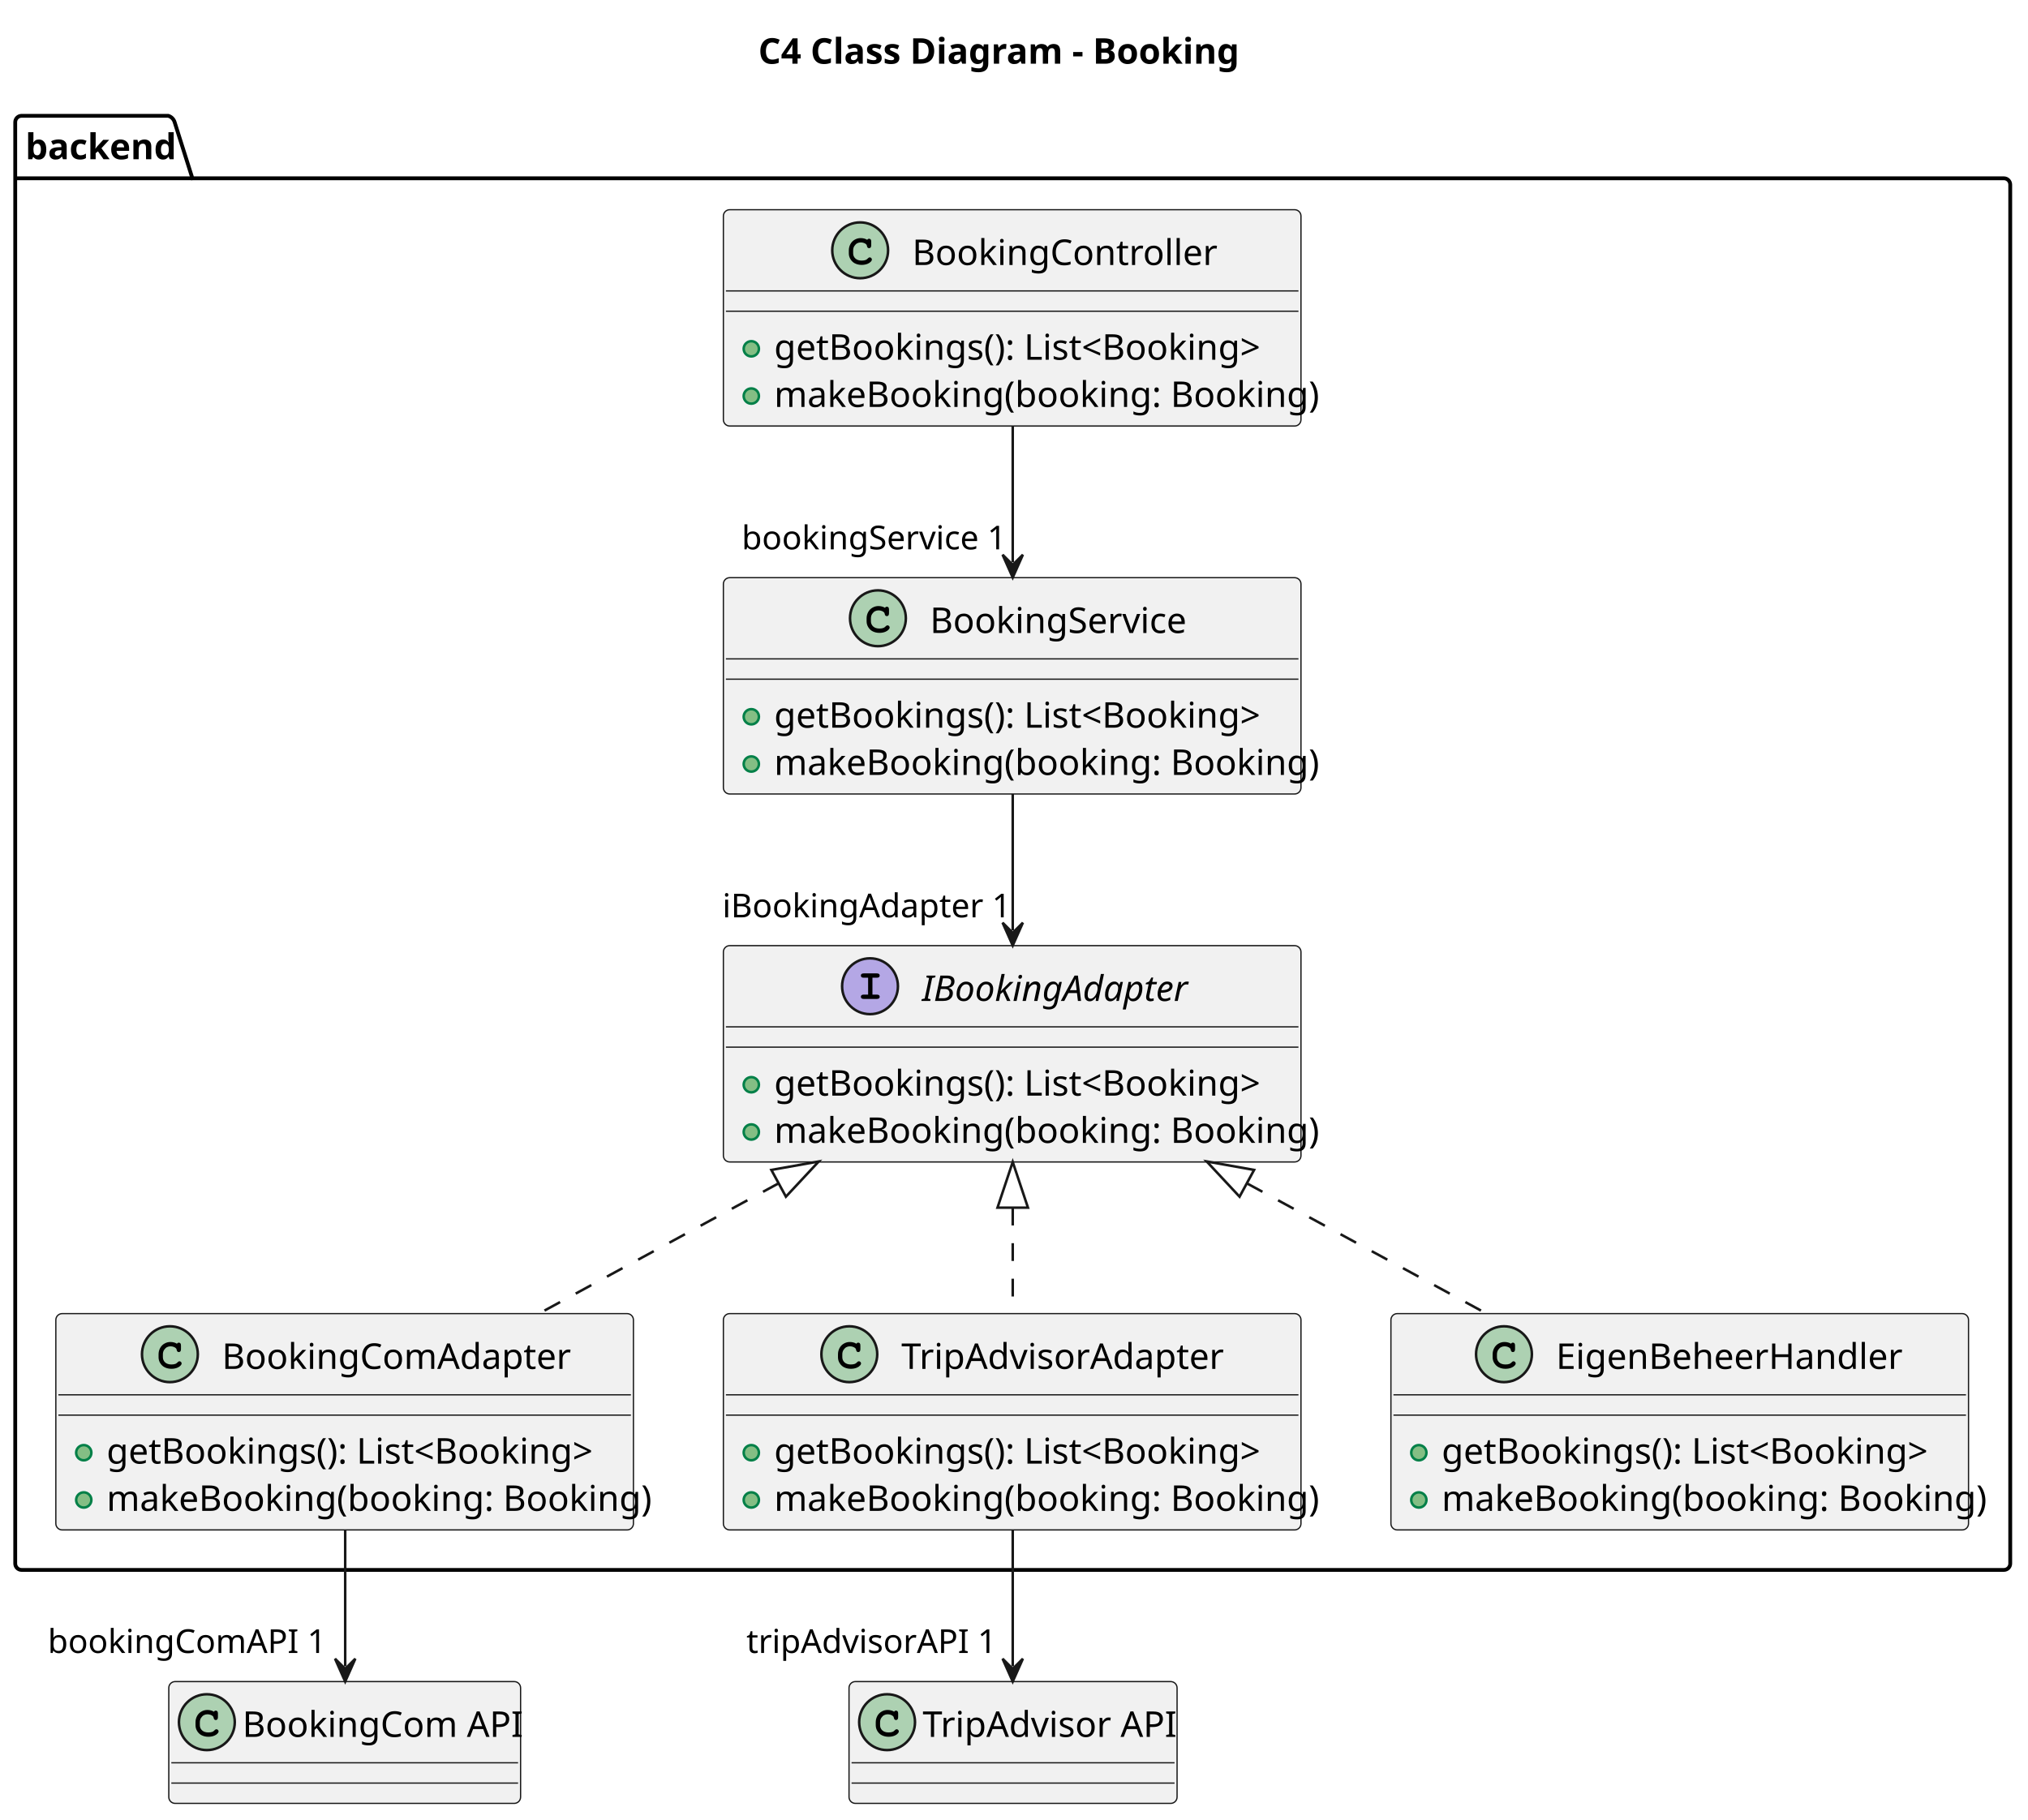
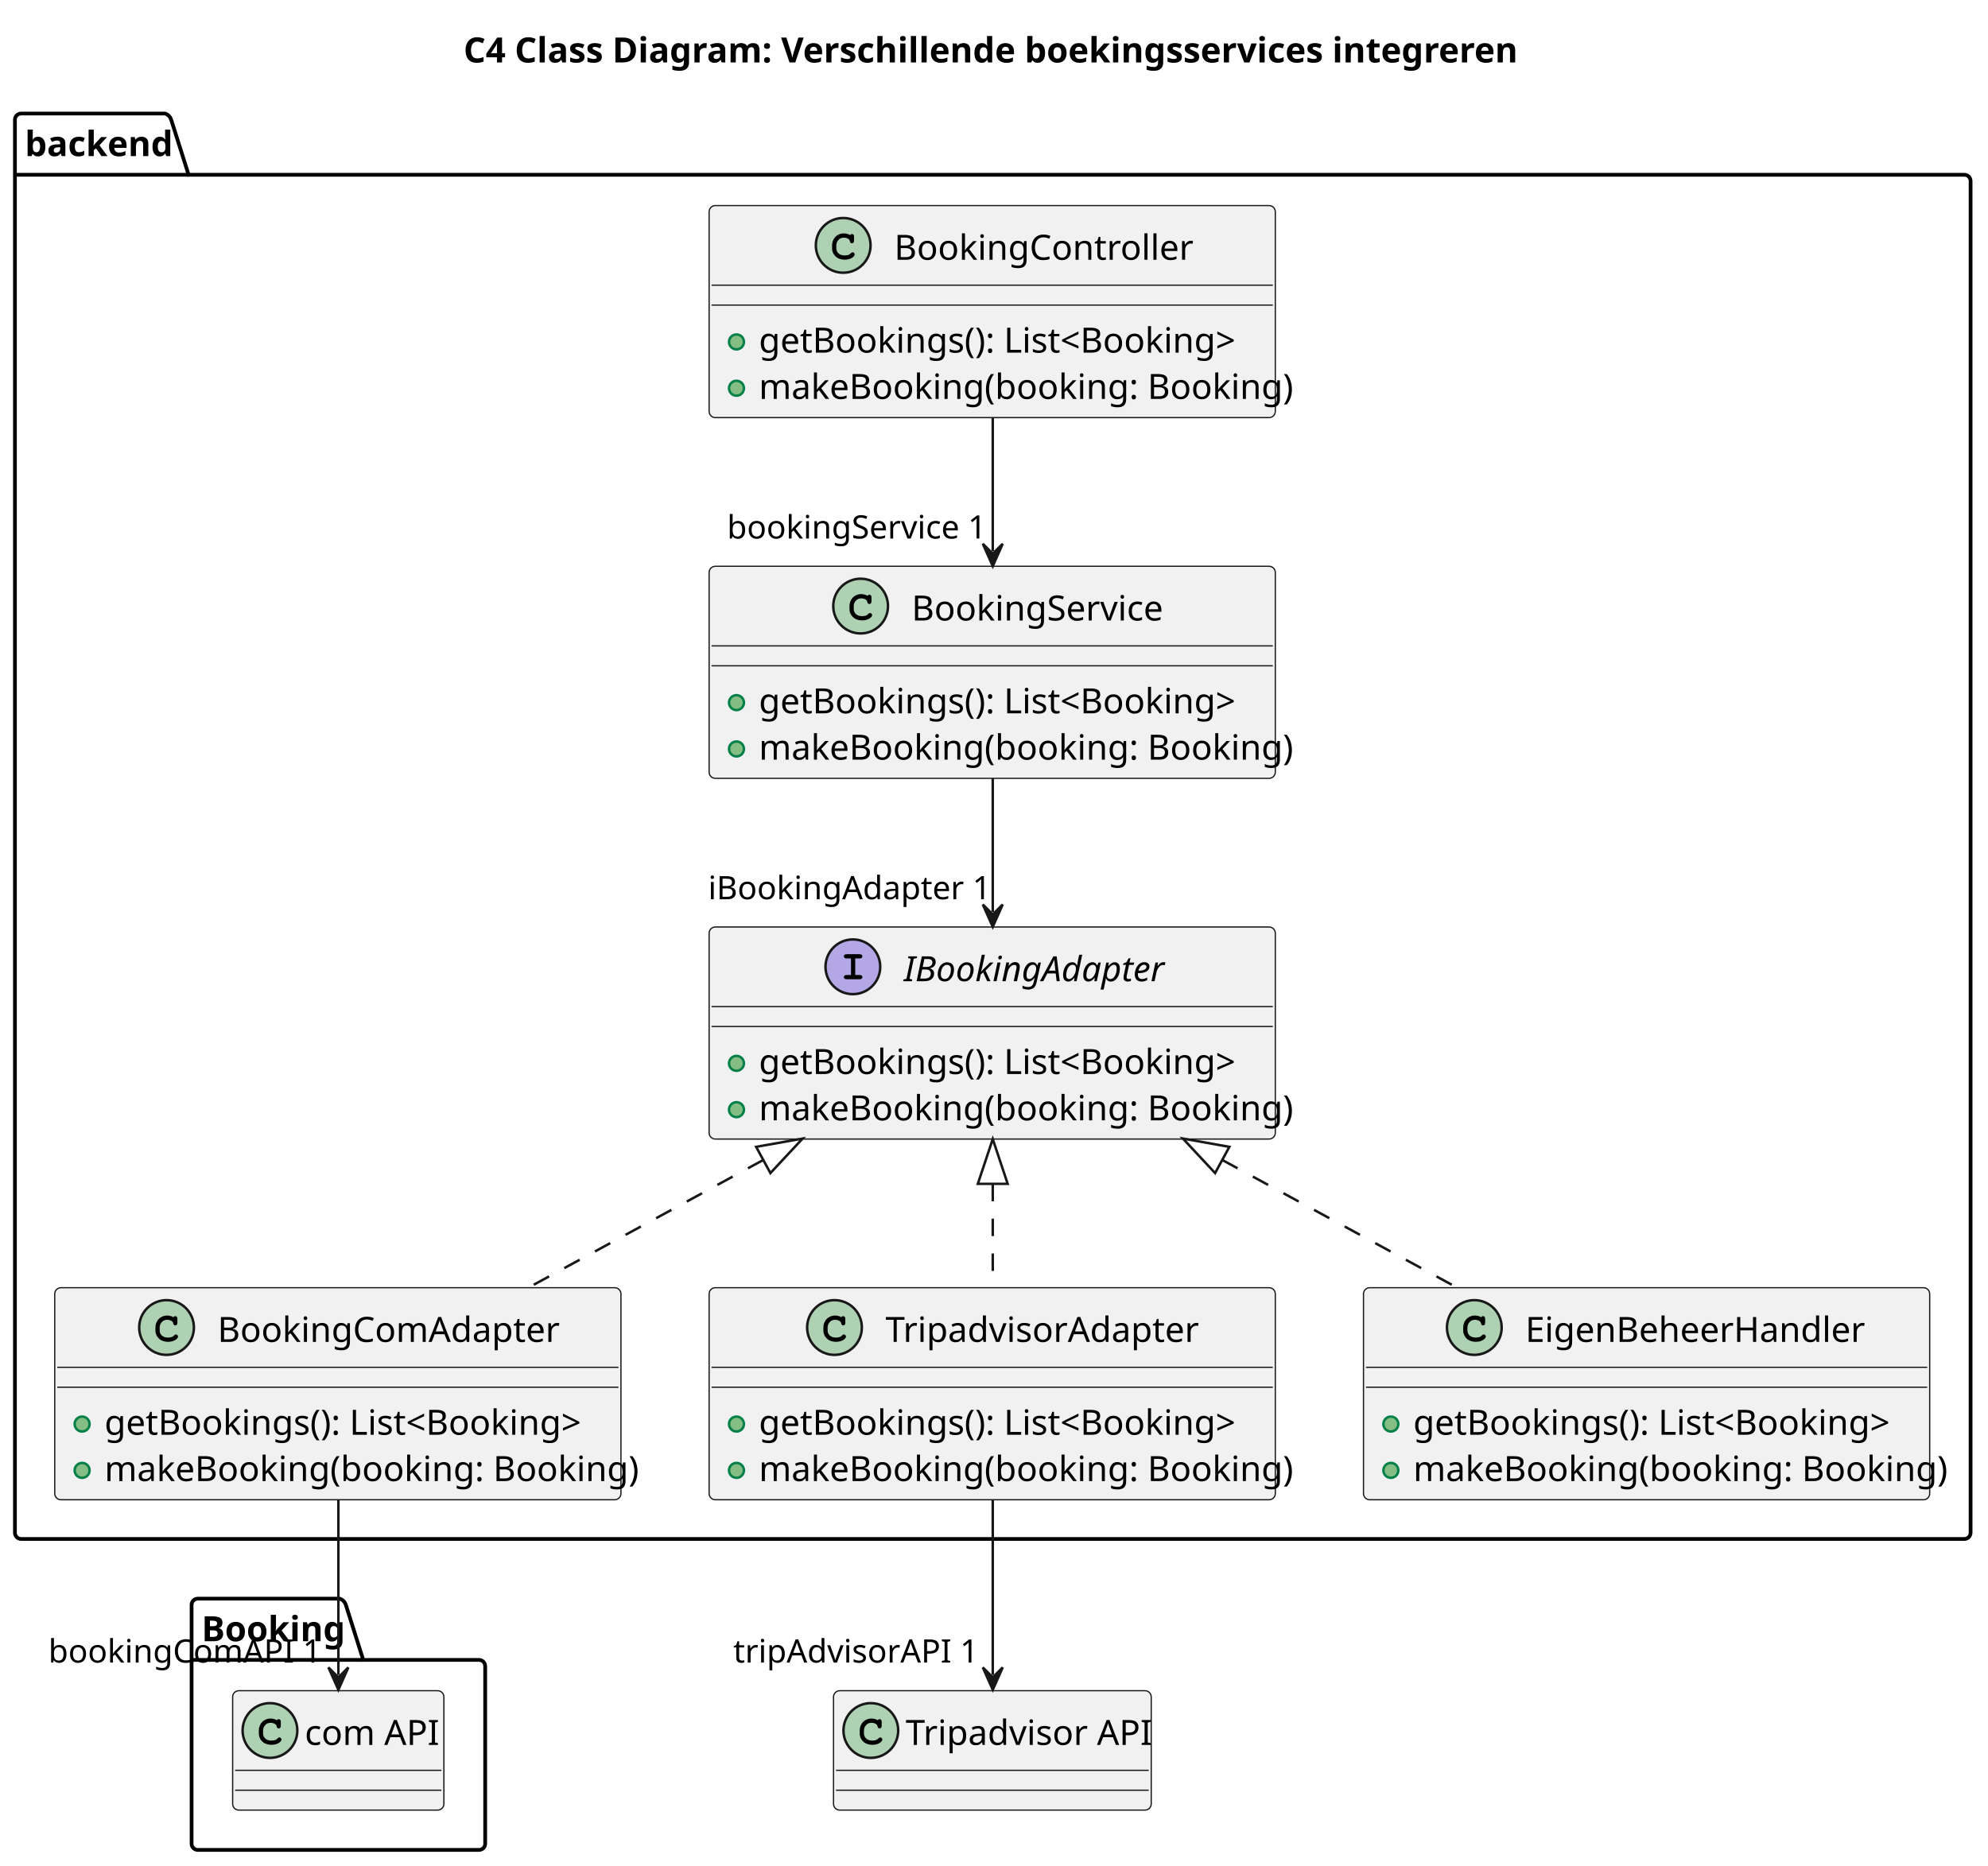
- <svg xmlns="http://www.w3.org/2000/svg" contentStyleType="text/css" height="717px" preserveAspectRatio="none" style="width:799px;height:717px;background:#FFFFFF;" version="1.1" viewBox="0 0 799 717" width="799px" zoomAndPan="magnify">
+ <svg xmlns="http://www.w3.org/2000/svg" contentStyleType="text/css" height="750px" preserveAspectRatio="none" style="width:799px;height:750px;background:#FFFFFF;" version="1.1" viewBox="0 0 799 750" width="799px" zoomAndPan="magnify">
  <defs />
  <g>
-     <text fill="#000000" font-family="sans-serif" font-size="14" font-weight="bold" lengthAdjust="spacing" textLength="187.489" x="298.755" y="25.107">C4 Class Diagram - Booking</text>
+     <text fill="#000000" font-family="sans-serif" font-size="14" font-weight="bold" lengthAdjust="spacing" textLength="412.398" x="186.301" y="25.107">C4 Class Diagram: Verschillende boekingsservices integreren</text>
    <g id="cluster_backend">
      <path d="M8.5,45.635 L66.3,45.635 A3.75,3.75 0 0 1 68.8,48.135 L75.8,70.256 L789.5,70.256 A2.5,2.5 0 0 1 792,72.756 L792,616.135 A2.5,2.5 0 0 1 789.5,618.635 L8.5,618.635 A2.5,2.5 0 0 1 6,616.135 L6,48.135 A2.5,2.5 0 0 1 8.5,45.635 " fill="none" style="stroke:#000000;stroke-width:1.5;" />
      <line style="stroke:#000000;stroke-width:1.5;" x1="6" x2="75.8" y1="70.256" y2="70.256" />
      <text fill="#000000" font-family="sans-serif" font-size="14" font-weight="bold" lengthAdjust="spacing" textLength="56.8" x="10" y="62.742">backend</text>
+     </g>
+     <g id="cluster_Booking">
+       <path d="M79.5,642.635 L136.493,642.635 A3.75,3.75 0 0 1 138.993,645.135 L145.993,667.256 L192.5,667.256 A2.5,2.5 0 0 1 195,669.756 L195,741.135 A2.5,2.5 0 0 1 192.5,743.635 L79.5,743.635 A2.5,2.5 0 0 1 77,741.135 L77,645.135 A2.5,2.5 0 0 1 79.5,642.635 " fill="none" style="stroke:#000000;stroke-width:1.5;" />
+       <line style="stroke:#000000;stroke-width:1.5;" x1="77" x2="145.993" y1="667.256" y2="667.256" />
+       <text fill="#000000" font-family="sans-serif" font-size="14" font-weight="bold" lengthAdjust="spacing" textLength="55.993" x="81" y="659.742">Booking</text>
    </g>
    <g id="elem_IBookingAdapter">
      <rect codeLine="6" fill="#F1F1F1" height="85.242" id="IBookingAdapter" rx="2.5" ry="2.5" style="stroke:#181818;stroke-width:0.5;" width="227.565" x="285" y="372.635" />
      <ellipse cx="342.774" cy="388.635" fill="#B4A7E5" rx="11" ry="11" style="stroke:#181818;stroke-width:1.0;" />
      <path d="M343.727,385.275 L343.727,391.932 L345.446,391.932 Q346.055,391.932 346.321,392.166 Q346.586,392.4 346.586,392.791 Q346.586,393.166 346.321,393.4 Q346.055,393.635 345.446,393.635 L340.305,393.635 Q339.696,393.635 339.43,393.4 Q339.165,393.166 339.165,392.775 Q339.165,392.4 339.43,392.166 Q339.696,391.932 340.305,391.932 L342.024,391.932 L342.024,385.275 L340.305,385.275 Q339.696,385.275 339.43,385.041 Q339.165,384.807 339.165,384.416 Q339.165,384.041 339.43,383.807 Q339.696,383.572 340.305,383.572 L345.446,383.572 Q346.055,383.572 346.321,383.807 Q346.586,384.041 346.586,384.416 Q346.586,384.807 346.321,385.041 Q346.055,385.275 345.446,385.275 L343.727,385.275 Z " fill="#000000" />
      <text fill="#000000" font-family="sans-serif" font-size="14" font-style="italic" lengthAdjust="spacing" textLength="103.517" x="363.274" y="394.432">IBookingAdapter</text>
      <line style="stroke:#181818;stroke-width:0.5;" x1="286" x2="511.565" y1="404.635" y2="404.635" />
      <line style="stroke:#181818;stroke-width:0.5;" x1="286" x2="511.565" y1="412.635" y2="412.635" />
      <ellipse cx="296" cy="427.445" fill="#84BE84" rx="3" ry="3" style="stroke:#038048;stroke-width:1.0;" />
      <text fill="#000000" font-family="sans-serif" font-size="14" lengthAdjust="spacing" textLength="182.889" x="305" y="431.742">getBookings(): List&lt;Booking&gt;</text>
      <ellipse cx="296" cy="446.066" fill="#84BE84" rx="3" ry="3" style="stroke:#038048;stroke-width:1.0;" />
      <text fill="#000000" font-family="sans-serif" font-size="14" lengthAdjust="spacing" textLength="201.565" x="305" y="450.363">makeBooking(booking: Booking)</text>
    </g>
    <g id="elem_BookingComAdapter">
      <rect codeLine="11" fill="#F1F1F1" height="85.242" id="BookingComAdapter" rx="2.5" ry="2.5" style="stroke:#181818;stroke-width:0.5;" width="227.565" x="22" y="517.635" />
      <ellipse cx="66.939" cy="533.635" fill="#ADD1B2" rx="11" ry="11" style="stroke:#181818;stroke-width:1.0;" />
      <path d="M69.705,529.51 Q69.861,529.291 70.049,529.182 Q70.236,529.072 70.455,529.072 Q70.83,529.072 71.064,529.338 Q71.299,529.588 71.299,530.197 L71.299,531.65 Q71.299,532.26 71.064,532.525 Q70.83,532.791 70.455,532.791 Q70.111,532.791 69.908,532.588 Q69.705,532.4 69.596,531.885 Q69.549,531.525 69.361,531.338 Q69.033,530.963 68.424,530.744 Q67.814,530.525 67.189,530.525 Q66.424,530.525 65.783,530.854 Q65.158,531.182 64.658,531.932 Q64.174,532.682 64.174,533.713 L64.174,534.807 Q64.174,536.041 65.064,536.869 Q65.955,537.682 67.549,537.682 Q68.486,537.682 69.143,537.432 Q69.533,537.275 69.955,536.838 Q70.221,536.572 70.361,536.494 Q70.518,536.416 70.721,536.416 Q71.049,536.416 71.299,536.682 Q71.564,536.932 71.564,537.275 Q71.564,537.619 71.221,538.025 Q70.721,538.604 69.924,538.932 Q68.846,539.385 67.549,539.385 Q66.033,539.385 64.83,538.76 Q63.846,538.26 63.158,537.197 Q62.471,536.119 62.471,534.838 L62.471,533.682 Q62.471,532.354 63.08,531.213 Q63.705,530.057 64.799,529.447 Q65.893,528.822 67.127,528.822 Q67.861,528.822 68.502,528.994 Q69.158,529.15 69.705,529.51 Z " fill="#000000" />
      <text fill="#000000" font-family="sans-serif" font-size="14" lengthAdjust="spacing" textLength="129.185" x="87.439" y="539.432">BookingComAdapter</text>
      <line style="stroke:#181818;stroke-width:0.5;" x1="23" x2="248.565" y1="549.635" y2="549.635" />
      <line style="stroke:#181818;stroke-width:0.5;" x1="23" x2="248.565" y1="557.635" y2="557.635" />
      <ellipse cx="33" cy="572.445" fill="#84BE84" rx="3" ry="3" style="stroke:#038048;stroke-width:1.0;" />
      <text fill="#000000" font-family="sans-serif" font-size="14" lengthAdjust="spacing" textLength="182.889" x="42" y="576.742">getBookings(): List&lt;Booking&gt;</text>
      <ellipse cx="33" cy="591.066" fill="#84BE84" rx="3" ry="3" style="stroke:#038048;stroke-width:1.0;" />
      <text fill="#000000" font-family="sans-serif" font-size="14" lengthAdjust="spacing" textLength="201.565" x="42" y="595.363">makeBooking(booking: Booking)</text>
    </g>
-     <g id="elem_TripAdvisorAdapter">
-       <rect codeLine="16" fill="#F1F1F1" height="85.242" id="TripAdvisorAdapter" rx="2.5" ry="2.5" style="stroke:#181818;stroke-width:0.5;" width="227.565" x="285" y="517.635" />
-       <ellipse cx="334.619" cy="533.635" fill="#ADD1B2" rx="11" ry="11" style="stroke:#181818;stroke-width:1.0;" />
-       <path d="M337.384,529.51 Q337.541,529.291 337.728,529.182 Q337.916,529.072 338.134,529.072 Q338.509,529.072 338.744,529.338 Q338.978,529.588 338.978,530.197 L338.978,531.65 Q338.978,532.26 338.744,532.525 Q338.509,532.791 338.134,532.791 Q337.791,532.791 337.587,532.588 Q337.384,532.4 337.275,531.885 Q337.228,531.525 337.041,531.338 Q336.712,530.963 336.103,530.744 Q335.494,530.525 334.869,530.525 Q334.103,530.525 333.462,530.854 Q332.837,531.182 332.337,531.932 Q331.853,532.682 331.853,533.713 L331.853,534.807 Q331.853,536.041 332.744,536.869 Q333.634,537.682 335.228,537.682 Q336.166,537.682 336.822,537.432 Q337.212,537.275 337.634,536.838 Q337.9,536.572 338.041,536.494 Q338.197,536.416 338.4,536.416 Q338.728,536.416 338.978,536.682 Q339.244,536.932 339.244,537.275 Q339.244,537.619 338.9,538.025 Q338.4,538.604 337.603,538.932 Q336.525,539.385 335.228,539.385 Q333.712,539.385 332.509,538.76 Q331.525,538.26 330.837,537.197 Q330.15,536.119 330.15,534.838 L330.15,533.682 Q330.15,532.354 330.759,531.213 Q331.384,530.057 332.478,529.447 Q333.572,528.822 334.806,528.822 Q335.541,528.822 336.181,528.994 Q336.837,529.15 337.384,529.51 Z " fill="#000000" />
-       <text fill="#000000" font-family="sans-serif" font-size="14" lengthAdjust="spacing" textLength="119.827" x="355.119" y="539.432">TripAdvisorAdapter</text>
+     <g id="elem_TripadvisorAdapter">
+       <rect codeLine="16" fill="#F1F1F1" height="85.242" id="TripadvisorAdapter" rx="2.5" ry="2.5" style="stroke:#181818;stroke-width:0.5;" width="227.565" x="285" y="517.635" />
+       <ellipse cx="335.394" cy="533.635" fill="#ADD1B2" rx="11" ry="11" style="stroke:#181818;stroke-width:1.0;" />
+       <path d="M338.16,529.51 Q338.316,529.291 338.504,529.182 Q338.691,529.072 338.91,529.072 Q339.285,529.072 339.519,529.338 Q339.754,529.588 339.754,530.197 L339.754,531.65 Q339.754,532.26 339.519,532.525 Q339.285,532.791 338.91,532.791 Q338.566,532.791 338.363,532.588 Q338.16,532.4 338.051,531.885 Q338.004,531.525 337.816,531.338 Q337.488,530.963 336.879,530.744 Q336.269,530.525 335.644,530.525 Q334.879,530.525 334.238,530.854 Q333.613,531.182 333.113,531.932 Q332.629,532.682 332.629,533.713 L332.629,534.807 Q332.629,536.041 333.519,536.869 Q334.41,537.682 336.004,537.682 Q336.941,537.682 337.598,537.432 Q337.988,537.275 338.41,536.838 Q338.676,536.572 338.816,536.494 Q338.973,536.416 339.176,536.416 Q339.504,536.416 339.754,536.682 Q340.019,536.932 340.019,537.275 Q340.019,537.619 339.676,538.025 Q339.176,538.604 338.379,538.932 Q337.301,539.385 336.004,539.385 Q334.488,539.385 333.285,538.76 Q332.301,538.26 331.613,537.197 Q330.926,536.119 330.926,534.838 L330.926,533.682 Q330.926,532.354 331.535,531.213 Q332.16,530.057 333.254,529.447 Q334.348,528.822 335.582,528.822 Q336.316,528.822 336.957,528.994 Q337.613,529.15 338.16,529.51 Z " fill="#000000" />
+       <text fill="#000000" font-family="sans-serif" font-size="14" lengthAdjust="spacing" textLength="118.275" x="355.894" y="539.432">TripadvisorAdapter</text>
      <line style="stroke:#181818;stroke-width:0.5;" x1="286" x2="511.565" y1="549.635" y2="549.635" />
      <line style="stroke:#181818;stroke-width:0.5;" x1="286" x2="511.565" y1="557.635" y2="557.635" />
      <ellipse cx="296" cy="572.445" fill="#84BE84" rx="3" ry="3" style="stroke:#038048;stroke-width:1.0;" />
      <text fill="#000000" font-family="sans-serif" font-size="14" lengthAdjust="spacing" textLength="182.889" x="305" y="576.742">getBookings(): List&lt;Booking&gt;</text>
      <ellipse cx="296" cy="591.066" fill="#84BE84" rx="3" ry="3" style="stroke:#038048;stroke-width:1.0;" />
      <text fill="#000000" font-family="sans-serif" font-size="14" lengthAdjust="spacing" textLength="201.565" x="305" y="595.363">makeBooking(booking: Booking)</text>
    </g>
    <g id="elem_EigenBeheerHandler">
      <rect codeLine="21" fill="#F1F1F1" height="85.242" id="EigenBeheerHandler" rx="2.5" ry="2.5" style="stroke:#181818;stroke-width:0.5;" width="227.565" x="548" y="517.635" />
      <ellipse cx="592.543" cy="533.635" fill="#ADD1B2" rx="11" ry="11" style="stroke:#181818;stroke-width:1.0;" />
      <path d="M595.309,529.51 Q595.465,529.291 595.652,529.182 Q595.84,529.072 596.059,529.072 Q596.434,529.072 596.668,529.338 Q596.902,529.588 596.902,530.197 L596.902,531.65 Q596.902,532.26 596.668,532.525 Q596.434,532.791 596.059,532.791 Q595.715,532.791 595.512,532.588 Q595.309,532.4 595.199,531.885 Q595.152,531.525 594.965,531.338 Q594.637,530.963 594.027,530.744 Q593.418,530.525 592.793,530.525 Q592.027,530.525 591.387,530.854 Q590.762,531.182 590.262,531.932 Q589.777,532.682 589.777,533.713 L589.777,534.807 Q589.777,536.041 590.668,536.869 Q591.559,537.682 593.152,537.682 Q594.09,537.682 594.746,537.432 Q595.137,537.275 595.559,536.838 Q595.824,536.572 595.965,536.494 Q596.121,536.416 596.324,536.416 Q596.652,536.416 596.902,536.682 Q597.168,536.932 597.168,537.275 Q597.168,537.619 596.824,538.025 Q596.324,538.604 595.527,538.932 Q594.449,539.385 593.152,539.385 Q591.637,539.385 590.434,538.76 Q589.449,538.26 588.762,537.197 Q588.074,536.119 588.074,534.838 L588.074,533.682 Q588.074,532.354 588.684,531.213 Q589.309,530.057 590.402,529.447 Q591.496,528.822 592.731,528.822 Q593.465,528.822 594.106,528.994 Q594.762,529.15 595.309,529.51 Z " fill="#000000" />
      <text fill="#000000" font-family="sans-serif" font-size="14" lengthAdjust="spacing" textLength="129.978" x="613.043" y="539.432">EigenBeheerHandler</text>
      <line style="stroke:#181818;stroke-width:0.5;" x1="549" x2="774.564" y1="549.635" y2="549.635" />
      <line style="stroke:#181818;stroke-width:0.5;" x1="549" x2="774.564" y1="557.635" y2="557.635" />
      <ellipse cx="559" cy="572.445" fill="#84BE84" rx="3" ry="3" style="stroke:#038048;stroke-width:1.0;" />
      <text fill="#000000" font-family="sans-serif" font-size="14" lengthAdjust="spacing" textLength="182.889" x="568" y="576.742">getBookings(): List&lt;Booking&gt;</text>
      <ellipse cx="559" cy="591.066" fill="#84BE84" rx="3" ry="3" style="stroke:#038048;stroke-width:1.0;" />
      <text fill="#000000" font-family="sans-serif" font-size="14" lengthAdjust="spacing" textLength="201.565" x="568" y="595.363">makeBooking(booking: Booking)</text>
    </g>
    <g id="elem_BookingController">
      <rect codeLine="26" fill="#F1F1F1" height="85.242" id="BookingController" rx="2.5" ry="2.5" style="stroke:#181818;stroke-width:0.5;" width="227.565" x="285" y="82.635" />
      <ellipse cx="338.891" cy="98.635" fill="#ADD1B2" rx="11" ry="11" style="stroke:#181818;stroke-width:1.0;" />
      <path d="M341.657,94.51 Q341.813,94.291 342,94.182 Q342.188,94.072 342.407,94.072 Q342.782,94.072 343.016,94.338 Q343.25,94.588 343.25,95.197 L343.25,96.65 Q343.25,97.26 343.016,97.525 Q342.782,97.791 342.407,97.791 Q342.063,97.791 341.86,97.588 Q341.657,97.4 341.547,96.885 Q341.5,96.525 341.313,96.338 Q340.985,95.963 340.375,95.744 Q339.766,95.525 339.141,95.525 Q338.375,95.525 337.735,95.853 Q337.11,96.182 336.61,96.932 Q336.125,97.682 336.125,98.713 L336.125,99.807 Q336.125,101.041 337.016,101.869 Q337.907,102.682 339.5,102.682 Q340.438,102.682 341.094,102.432 Q341.485,102.275 341.907,101.838 Q342.172,101.572 342.313,101.494 Q342.469,101.416 342.672,101.416 Q343,101.416 343.25,101.682 Q343.516,101.932 343.516,102.275 Q343.516,102.619 343.172,103.025 Q342.672,103.603 341.875,103.932 Q340.797,104.385 339.5,104.385 Q337.985,104.385 336.782,103.76 Q335.797,103.26 335.11,102.197 Q334.422,101.119 334.422,99.838 L334.422,98.682 Q334.422,97.353 335.032,96.213 Q335.657,95.057 336.75,94.447 Q337.844,93.822 339.079,93.822 Q339.813,93.822 340.454,93.994 Q341.11,94.15 341.657,94.51 Z " fill="#000000" />
      <text fill="#000000" font-family="sans-serif" font-size="14" lengthAdjust="spacing" textLength="111.282" x="359.391" y="104.432">BookingController</text>
      <line style="stroke:#181818;stroke-width:0.5;" x1="286" x2="511.565" y1="114.635" y2="114.635" />
      <line style="stroke:#181818;stroke-width:0.5;" x1="286" x2="511.565" y1="122.635" y2="122.635" />
      <ellipse cx="296" cy="137.445" fill="#84BE84" rx="3" ry="3" style="stroke:#038048;stroke-width:1.0;" />
      <text fill="#000000" font-family="sans-serif" font-size="14" lengthAdjust="spacing" textLength="182.889" x="305" y="141.742">getBookings(): List&lt;Booking&gt;</text>
      <ellipse cx="296" cy="156.066" fill="#84BE84" rx="3" ry="3" style="stroke:#038048;stroke-width:1.0;" />
      <text fill="#000000" font-family="sans-serif" font-size="14" lengthAdjust="spacing" textLength="201.565" x="305" y="160.363">makeBooking(booking: Booking)</text>
    </g>
    <g id="elem_BookingService">
      <rect codeLine="31" fill="#F1F1F1" height="85.242" id="BookingService" rx="2.5" ry="2.5" style="stroke:#181818;stroke-width:0.5;" width="227.565" x="285" y="227.635" />
      <ellipse cx="345.894" cy="243.635" fill="#ADD1B2" rx="11" ry="11" style="stroke:#181818;stroke-width:1.0;" />
      <path d="M348.66,239.51 Q348.816,239.291 349.004,239.182 Q349.191,239.072 349.41,239.072 Q349.785,239.072 350.019,239.338 Q350.254,239.588 350.254,240.197 L350.254,241.65 Q350.254,242.26 350.019,242.525 Q349.785,242.791 349.41,242.791 Q349.066,242.791 348.863,242.588 Q348.66,242.4 348.551,241.885 Q348.504,241.525 348.316,241.338 Q347.988,240.963 347.379,240.744 Q346.769,240.525 346.144,240.525 Q345.379,240.525 344.738,240.853 Q344.113,241.182 343.613,241.932 Q343.129,242.682 343.129,243.713 L343.129,244.807 Q343.129,246.041 344.019,246.869 Q344.91,247.682 346.504,247.682 Q347.441,247.682 348.098,247.432 Q348.488,247.275 348.91,246.838 Q349.176,246.572 349.316,246.494 Q349.473,246.416 349.676,246.416 Q350.004,246.416 350.254,246.682 Q350.519,246.932 350.519,247.275 Q350.519,247.619 350.176,248.025 Q349.676,248.603 348.879,248.932 Q347.801,249.385 346.504,249.385 Q344.988,249.385 343.785,248.76 Q342.801,248.26 342.113,247.197 Q341.426,246.119 341.426,244.838 L341.426,243.682 Q341.426,242.353 342.035,241.213 Q342.66,240.057 343.754,239.447 Q344.848,238.822 346.082,238.822 Q346.816,238.822 347.457,238.994 Q348.113,239.15 348.66,239.51 Z " fill="#000000" />
      <text fill="#000000" font-family="sans-serif" font-size="14" lengthAdjust="spacing" textLength="97.275" x="366.394" y="249.432">BookingService</text>
      <line style="stroke:#181818;stroke-width:0.5;" x1="286" x2="511.565" y1="259.635" y2="259.635" />
      <line style="stroke:#181818;stroke-width:0.5;" x1="286" x2="511.565" y1="267.635" y2="267.635" />
      <ellipse cx="296" cy="282.445" fill="#84BE84" rx="3" ry="3" style="stroke:#038048;stroke-width:1.0;" />
      <text fill="#000000" font-family="sans-serif" font-size="14" lengthAdjust="spacing" textLength="182.889" x="305" y="286.742">getBookings(): List&lt;Booking&gt;</text>
      <ellipse cx="296" cy="301.066" fill="#84BE84" rx="3" ry="3" style="stroke:#038048;stroke-width:1.0;" />
      <text fill="#000000" font-family="sans-serif" font-size="14" lengthAdjust="spacing" textLength="201.565" x="305" y="305.363">makeBooking(booking: Booking)</text>
    </g>
-     <g id="elem_BookingCom API">
-       <rect fill="#F1F1F1" height="48" id="BookingCom API" rx="2.5" ry="2.5" style="stroke:#181818;stroke-width:0.5;" width="138.606" x="66.5" y="662.635" />
-       <ellipse cx="81.5" cy="678.635" fill="#ADD1B2" rx="11" ry="11" style="stroke:#181818;stroke-width:1.0;" />
-       <path d="M84.266,674.51 Q84.422,674.291 84.609,674.182 Q84.797,674.072 85.016,674.072 Q85.391,674.072 85.625,674.338 Q85.859,674.588 85.859,675.197 L85.859,676.65 Q85.859,677.26 85.625,677.525 Q85.391,677.791 85.016,677.791 Q84.672,677.791 84.469,677.588 Q84.266,677.4 84.156,676.885 Q84.109,676.525 83.922,676.338 Q83.594,675.963 82.984,675.744 Q82.375,675.525 81.75,675.525 Q80.984,675.525 80.344,675.854 Q79.719,676.182 79.219,676.932 Q78.734,677.682 78.734,678.713 L78.734,679.807 Q78.734,681.041 79.625,681.869 Q80.516,682.682 82.109,682.682 Q83.047,682.682 83.703,682.432 Q84.094,682.275 84.516,681.838 Q84.781,681.572 84.922,681.494 Q85.078,681.416 85.281,681.416 Q85.609,681.416 85.859,681.682 Q86.125,681.932 86.125,682.275 Q86.125,682.619 85.781,683.025 Q85.281,683.604 84.484,683.932 Q83.406,684.385 82.109,684.385 Q80.594,684.385 79.391,683.76 Q78.406,683.26 77.719,682.197 Q77.031,681.119 77.031,679.838 L77.031,678.682 Q77.031,677.354 77.641,676.213 Q78.266,675.057 79.359,674.447 Q80.453,673.822 81.688,673.822 Q82.422,673.822 83.062,673.994 Q83.719,674.15 84.266,674.51 Z " fill="#000000" />
-       <text fill="#000000" font-family="sans-serif" font-size="14" lengthAdjust="spacing" textLength="106.606" x="95.5" y="684.432">BookingCom API</text>
-       <line style="stroke:#181818;stroke-width:0.5;" x1="67.5" x2="204.106" y1="694.635" y2="694.635" />
-       <line style="stroke:#181818;stroke-width:0.5;" x1="67.5" x2="204.106" y1="702.635" y2="702.635" />
+     <g id="elem_com API">
+       <rect fill="#F1F1F1" height="48" id="com API" rx="2.5" ry="2.5" style="stroke:#181818;stroke-width:0.5;" width="84.903" x="93.5" y="679.635" />
+       <ellipse cx="108.5" cy="695.635" fill="#ADD1B2" rx="11" ry="11" style="stroke:#181818;stroke-width:1.0;" />
+       <path d="M111.266,691.51 Q111.422,691.291 111.609,691.182 Q111.797,691.072 112.016,691.072 Q112.391,691.072 112.625,691.338 Q112.859,691.588 112.859,692.197 L112.859,693.65 Q112.859,694.26 112.625,694.525 Q112.391,694.791 112.016,694.791 Q111.672,694.791 111.469,694.588 Q111.266,694.4 111.156,693.885 Q111.109,693.525 110.922,693.338 Q110.594,692.963 109.984,692.744 Q109.375,692.525 108.75,692.525 Q107.984,692.525 107.344,692.854 Q106.719,693.182 106.219,693.932 Q105.734,694.682 105.734,695.713 L105.734,696.807 Q105.734,698.041 106.625,698.869 Q107.516,699.682 109.109,699.682 Q110.047,699.682 110.703,699.432 Q111.094,699.275 111.516,698.838 Q111.781,698.572 111.922,698.494 Q112.078,698.416 112.281,698.416 Q112.609,698.416 112.859,698.682 Q113.125,698.932 113.125,699.275 Q113.125,699.619 112.781,700.025 Q112.281,700.604 111.484,700.932 Q110.406,701.385 109.109,701.385 Q107.594,701.385 106.391,700.76 Q105.406,700.26 104.719,699.197 Q104.031,698.119 104.031,696.838 L104.031,695.682 Q104.031,694.354 104.641,693.213 Q105.266,692.057 106.359,691.447 Q107.453,690.822 108.688,690.822 Q109.422,690.822 110.062,690.994 Q110.719,691.15 111.266,691.51 Z " fill="#000000" />
+       <text fill="#000000" font-family="sans-serif" font-size="14" lengthAdjust="spacing" textLength="52.903" x="122.5" y="701.432">com API</text>
+       <line style="stroke:#181818;stroke-width:0.5;" x1="94.5" x2="177.403" y1="711.635" y2="711.635" />
+       <line style="stroke:#181818;stroke-width:0.5;" x1="94.5" x2="177.403" y1="719.635" y2="719.635" />
    </g>
-     <g id="elem_TripAdvisor API">
-       <rect fill="#F1F1F1" height="48" id="TripAdvisor API" rx="2.5" ry="2.5" style="stroke:#181818;stroke-width:0.5;" width="129.248" x="334.5" y="662.635" />
-       <ellipse cx="349.5" cy="678.635" fill="#ADD1B2" rx="11" ry="11" style="stroke:#181818;stroke-width:1.0;" />
-       <path d="M352.266,674.51 Q352.422,674.291 352.609,674.182 Q352.797,674.072 353.016,674.072 Q353.391,674.072 353.625,674.338 Q353.859,674.588 353.859,675.197 L353.859,676.65 Q353.859,677.26 353.625,677.525 Q353.391,677.791 353.016,677.791 Q352.672,677.791 352.469,677.588 Q352.266,677.4 352.156,676.885 Q352.109,676.525 351.922,676.338 Q351.594,675.963 350.984,675.744 Q350.375,675.525 349.75,675.525 Q348.984,675.525 348.344,675.854 Q347.719,676.182 347.219,676.932 Q346.734,677.682 346.734,678.713 L346.734,679.807 Q346.734,681.041 347.625,681.869 Q348.516,682.682 350.109,682.682 Q351.047,682.682 351.703,682.432 Q352.094,682.275 352.516,681.838 Q352.781,681.572 352.922,681.494 Q353.078,681.416 353.281,681.416 Q353.609,681.416 353.859,681.682 Q354.125,681.932 354.125,682.275 Q354.125,682.619 353.781,683.025 Q353.281,683.604 352.484,683.932 Q351.406,684.385 350.109,684.385 Q348.594,684.385 347.391,683.76 Q346.406,683.26 345.719,682.197 Q345.031,681.119 345.031,679.838 L345.031,678.682 Q345.031,677.354 345.641,676.213 Q346.266,675.057 347.359,674.447 Q348.453,673.822 349.688,673.822 Q350.422,673.822 351.062,673.994 Q351.719,674.15 352.266,674.51 Z " fill="#000000" />
-       <text fill="#000000" font-family="sans-serif" font-size="14" lengthAdjust="spacing" textLength="97.248" x="363.5" y="684.432">TripAdvisor API</text>
-       <line style="stroke:#181818;stroke-width:0.5;" x1="335.5" x2="462.748" y1="694.635" y2="694.635" />
-       <line style="stroke:#181818;stroke-width:0.5;" x1="335.5" x2="462.748" y1="702.635" y2="702.635" />
+     <g id="elem_Tripadvisor API">
+       <rect fill="#F1F1F1" height="48" id="Tripadvisor API" rx="2.5" ry="2.5" style="stroke:#181818;stroke-width:0.5;" width="127.696" x="335" y="679.635" />
+       <ellipse cx="350" cy="695.635" fill="#ADD1B2" rx="11" ry="11" style="stroke:#181818;stroke-width:1.0;" />
+       <path d="M352.766,691.51 Q352.922,691.291 353.109,691.182 Q353.297,691.072 353.516,691.072 Q353.891,691.072 354.125,691.338 Q354.359,691.588 354.359,692.197 L354.359,693.65 Q354.359,694.26 354.125,694.525 Q353.891,694.791 353.516,694.791 Q353.172,694.791 352.969,694.588 Q352.766,694.4 352.656,693.885 Q352.609,693.525 352.422,693.338 Q352.094,692.963 351.484,692.744 Q350.875,692.525 350.25,692.525 Q349.484,692.525 348.844,692.854 Q348.219,693.182 347.719,693.932 Q347.234,694.682 347.234,695.713 L347.234,696.807 Q347.234,698.041 348.125,698.869 Q349.016,699.682 350.609,699.682 Q351.547,699.682 352.203,699.432 Q352.594,699.275 353.016,698.838 Q353.281,698.572 353.422,698.494 Q353.578,698.416 353.781,698.416 Q354.109,698.416 354.359,698.682 Q354.625,698.932 354.625,699.275 Q354.625,699.619 354.281,700.025 Q353.781,700.604 352.984,700.932 Q351.906,701.385 350.609,701.385 Q349.094,701.385 347.891,700.76 Q346.906,700.26 346.219,699.197 Q345.531,698.119 345.531,696.838 L345.531,695.682 Q345.531,694.354 346.141,693.213 Q346.766,692.057 347.859,691.447 Q348.953,690.822 350.188,690.822 Q350.922,690.822 351.562,690.994 Q352.219,691.15 352.766,691.51 Z " fill="#000000" />
+       <text fill="#000000" font-family="sans-serif" font-size="14" lengthAdjust="spacing" textLength="95.696" x="364" y="701.432">Tripadvisor API</text>
+       <line style="stroke:#181818;stroke-width:0.5;" x1="336" x2="461.696" y1="711.635" y2="711.635" />
+       <line style="stroke:#181818;stroke-width:0.5;" x1="336" x2="461.696" y1="719.635" y2="719.635" />
    </g>
    <g id="link_IBookingAdapter_BookingComAdapter">
      <path codeLine="38" d="M306.768,466.286 C272.188,485.096 247.22,498.665 212.61,517.475 " fill="none" id="IBookingAdapter-backto-BookingComAdapter" style="stroke:#181818;stroke-width:1.0;stroke-dasharray:7.0,7.0;" />
      <polygon fill="none" points="322.58,457.685,303.901,461.015,309.635,471.557,322.58,457.685" style="stroke:#181818;stroke-width:1.0;" />
    </g>
-     <g id="link_IBookingAdapter_TripAdvisorAdapter">
-       <path codeLine="39" d="M399,475.885 C399,494.675 399,498.815 399,517.585 " fill="none" id="IBookingAdapter-backto-TripAdvisorAdapter" style="stroke:#181818;stroke-width:1.0;stroke-dasharray:7.0,7.0;" />
+     <g id="link_IBookingAdapter_TripadvisorAdapter">
+       <path codeLine="39" d="M399,475.885 C399,494.675 399,498.815 399,517.585 " fill="none" id="IBookingAdapter-backto-TripadvisorAdapter" style="stroke:#181818;stroke-width:1.0;stroke-dasharray:7.0,7.0;" />
      <polygon fill="none" points="399,457.885,393,475.885,405,475.885,399,457.885" style="stroke:#181818;stroke-width:1.0;" />
    </g>
    <g id="link_IBookingAdapter_EigenBeheerHandler">
      <path codeLine="40" d="M491.232,466.286 C525.812,485.096 550.78,498.665 585.39,517.475 " fill="none" id="IBookingAdapter-backto-EigenBeheerHandler" style="stroke:#181818;stroke-width:1.0;stroke-dasharray:7.0,7.0;" />
      <polygon fill="none" points="475.42,457.685,488.365,471.557,494.099,461.015,475.42,457.685" style="stroke:#181818;stroke-width:1.0;" />
    </g>
-     <g id="link_BookingComAdapter_BookingCom API">
-       <path codeLine="41" d="M136,602.935 C136,622.855 136,639.925 136,656.625 " fill="none" id="BookingComAdapter-to-BookingCom API" style="stroke:#181818;stroke-width:1.0;" />
-       <polygon fill="#181818" points="136,662.625,140,653.625,136,657.625,132,653.625,136,662.625" style="stroke:#181818;stroke-width:1.0;" />
-       <text fill="#000000" font-family="sans-serif" font-size="13" lengthAdjust="spacing" textLength="104.781" x="18.826" y="651.36">bookingComAPI 1</text>
+     <g id="link_BookingComAdapter_com API">
+       <path codeLine="41" d="M136,602.825 C136,627.765 136,652.545 136,673.275 " fill="none" id="BookingComAdapter-to-com API" style="stroke:#181818;stroke-width:1.0;" />
+       <polygon fill="#181818" points="136,679.275,140,670.275,136,674.275,132,670.275,136,679.275" style="stroke:#181818;stroke-width:1.0;" />
+       <text fill="#000000" font-family="sans-serif" font-size="13" lengthAdjust="spacing" textLength="104.781" x="19.432" y="668.329">bookingComAPI 1</text>
    </g>
-     <g id="link_TripAdvisorAdapter_TripAdvisor API">
-       <path codeLine="42" d="M399,602.935 C399,622.855 399,639.925 399,656.625 " fill="none" id="TripAdvisorAdapter-to-TripAdvisor API" style="stroke:#181818;stroke-width:1.0;" />
-       <polygon fill="#181818" points="399,662.625,403,653.625,399,657.625,395,653.625,399,662.625" style="stroke:#181818;stroke-width:1.0;" />
-       <text fill="#000000" font-family="sans-serif" font-size="13" lengthAdjust="spacing" textLength="93.203" x="294.079" y="651.36">tripAdvisorAPI 1</text>
+     <g id="link_TripadvisorAdapter_Tripadvisor API">
+       <path codeLine="42" d="M399,602.825 C399,627.765 399,652.545 399,673.275 " fill="none" id="TripadvisorAdapter-to-Tripadvisor API" style="stroke:#181818;stroke-width:1.0;" />
+       <polygon fill="#181818" points="399,679.275,403,670.275,399,674.275,395,670.275,399,679.275" style="stroke:#181818;stroke-width:1.0;" />
+       <text fill="#000000" font-family="sans-serif" font-size="13" lengthAdjust="spacing" textLength="93.203" x="294.727" y="668.329">tripAdvisorAPI 1</text>
    </g>
    <g id="link_BookingController_BookingService">
      <path codeLine="44" d="M399,167.885 C399,186.675 399,202.815 399,221.585 " fill="none" id="BookingController-to-BookingService" style="stroke:#181818;stroke-width:1.0;" />
      <polygon fill="#181818" points="399,227.585,403,218.585,399,222.585,395,218.585,399,227.585" style="stroke:#181818;stroke-width:1.0;" />
      <text fill="#000000" font-family="sans-serif" font-size="13" lengthAdjust="spacing" textLength="99.728" x="292.204" y="216.481">bookingService 1</text>
    </g>
    <g id="link_BookingService_IBookingAdapter">
      <path codeLine="45" d="M399,312.885 C399,331.675 399,347.815 399,366.585 " fill="none" id="BookingService-to-IBookingAdapter" style="stroke:#181818;stroke-width:1.0;" />
      <polygon fill="#181818" points="399,372.585,403,363.585,399,367.585,395,363.585,399,372.585" style="stroke:#181818;stroke-width:1.0;" />
      <text fill="#000000" font-family="sans-serif" font-size="13" lengthAdjust="spacing" textLength="106.241" x="284.607" y="361.481">iBookingAdapter 1</text>
    </g>
  </g>
</svg>
